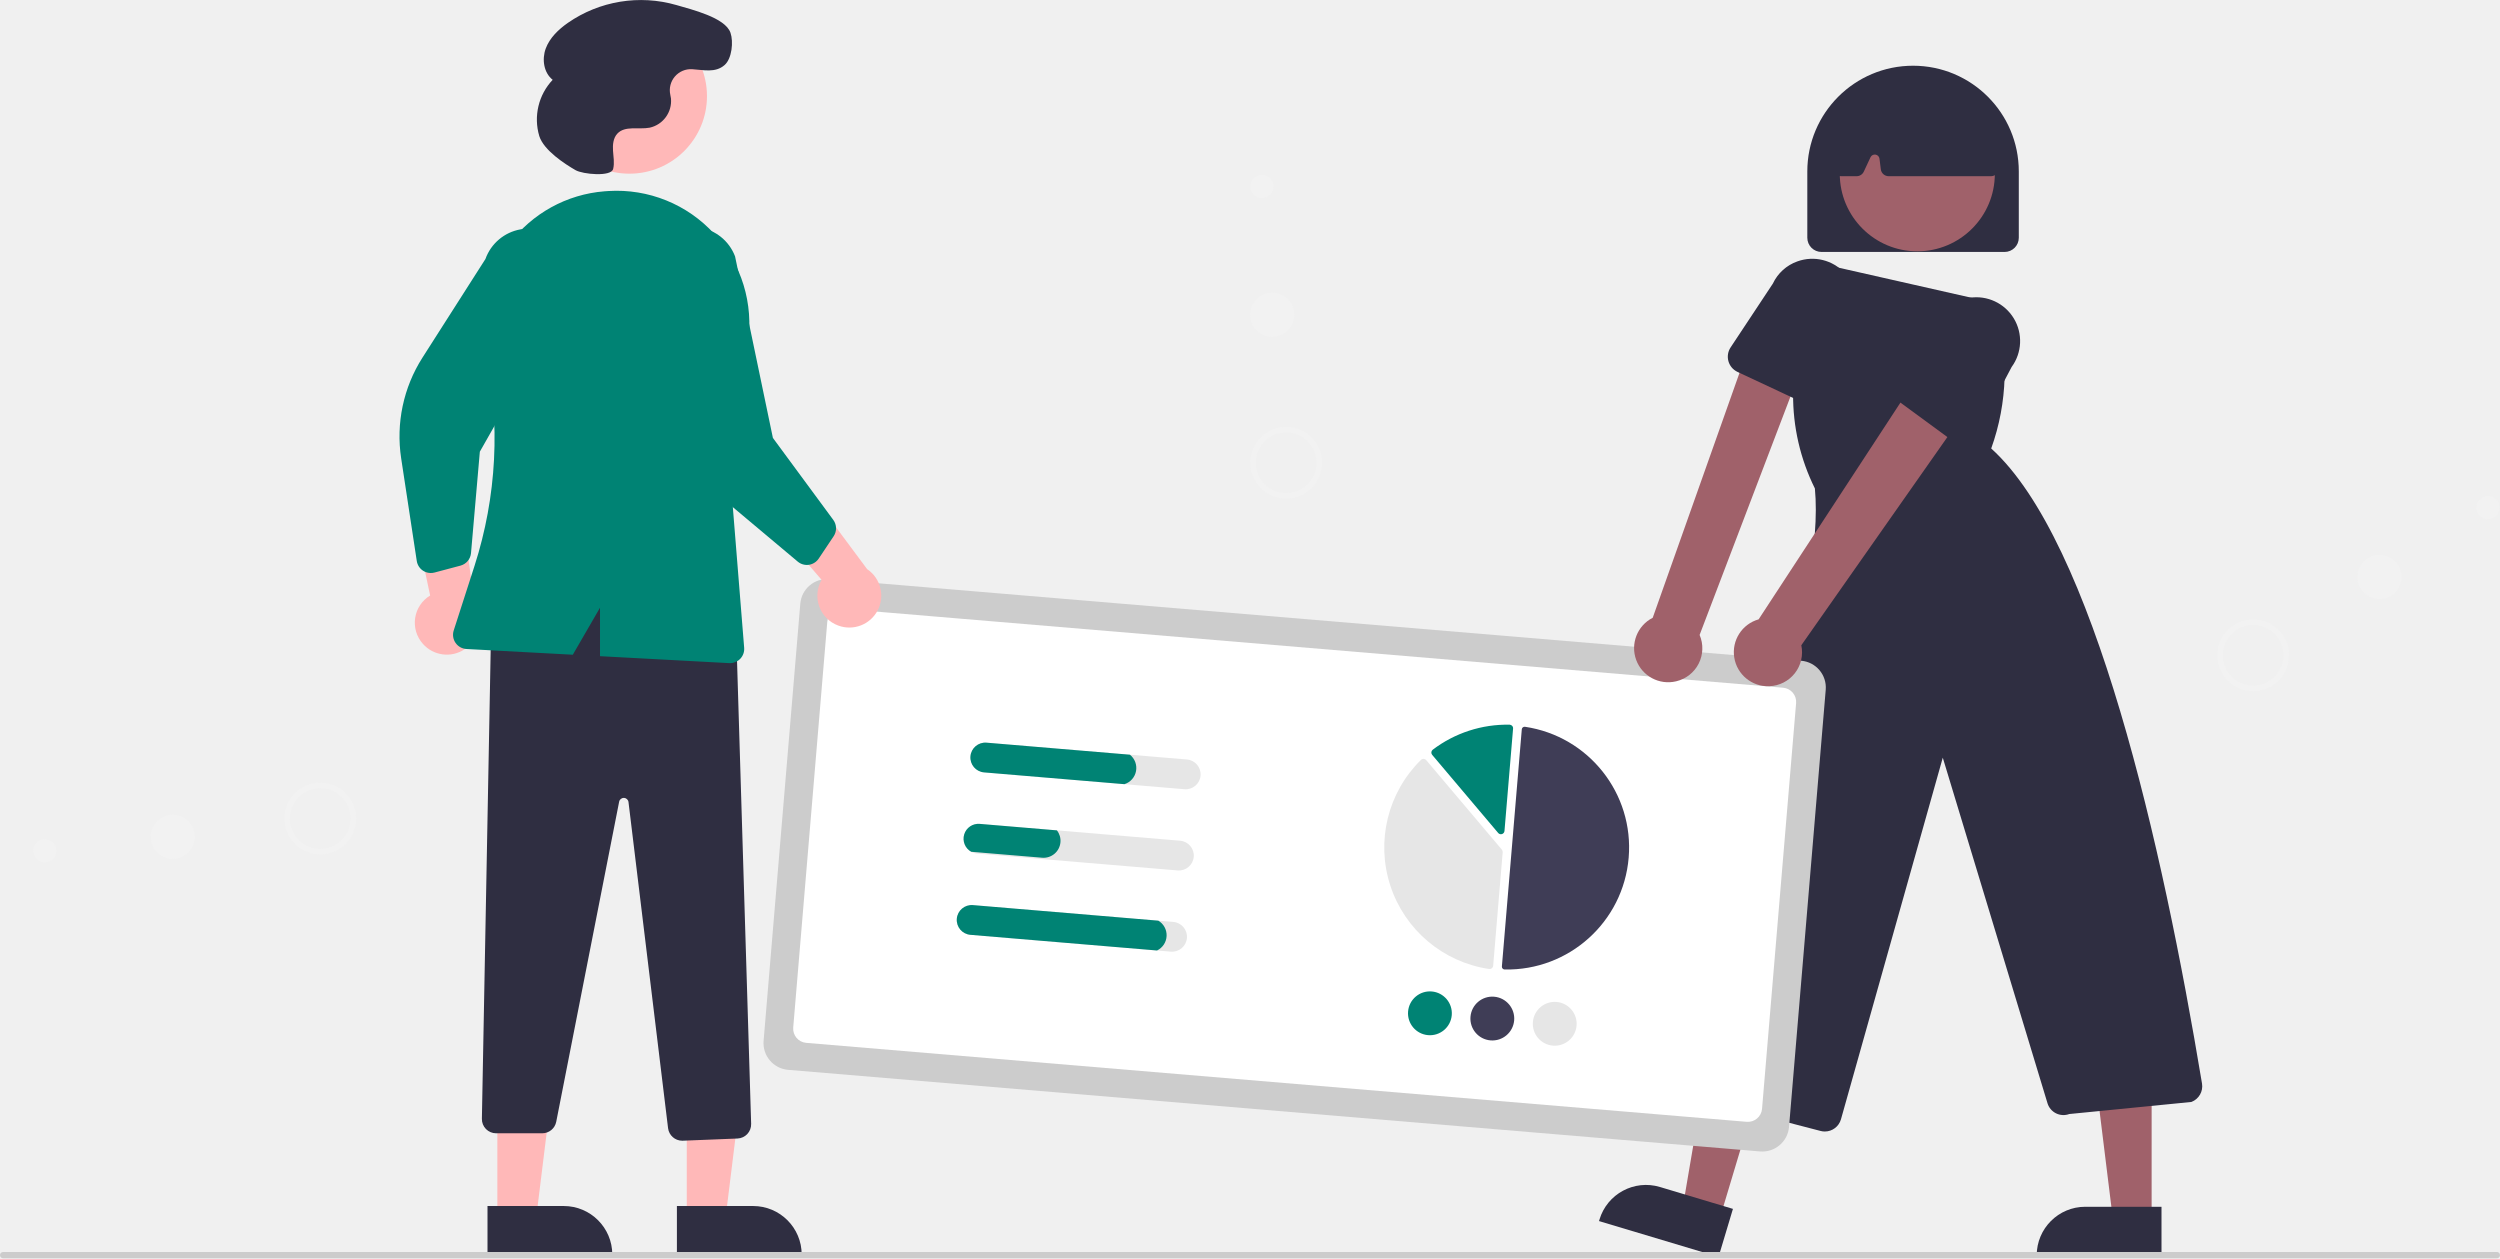
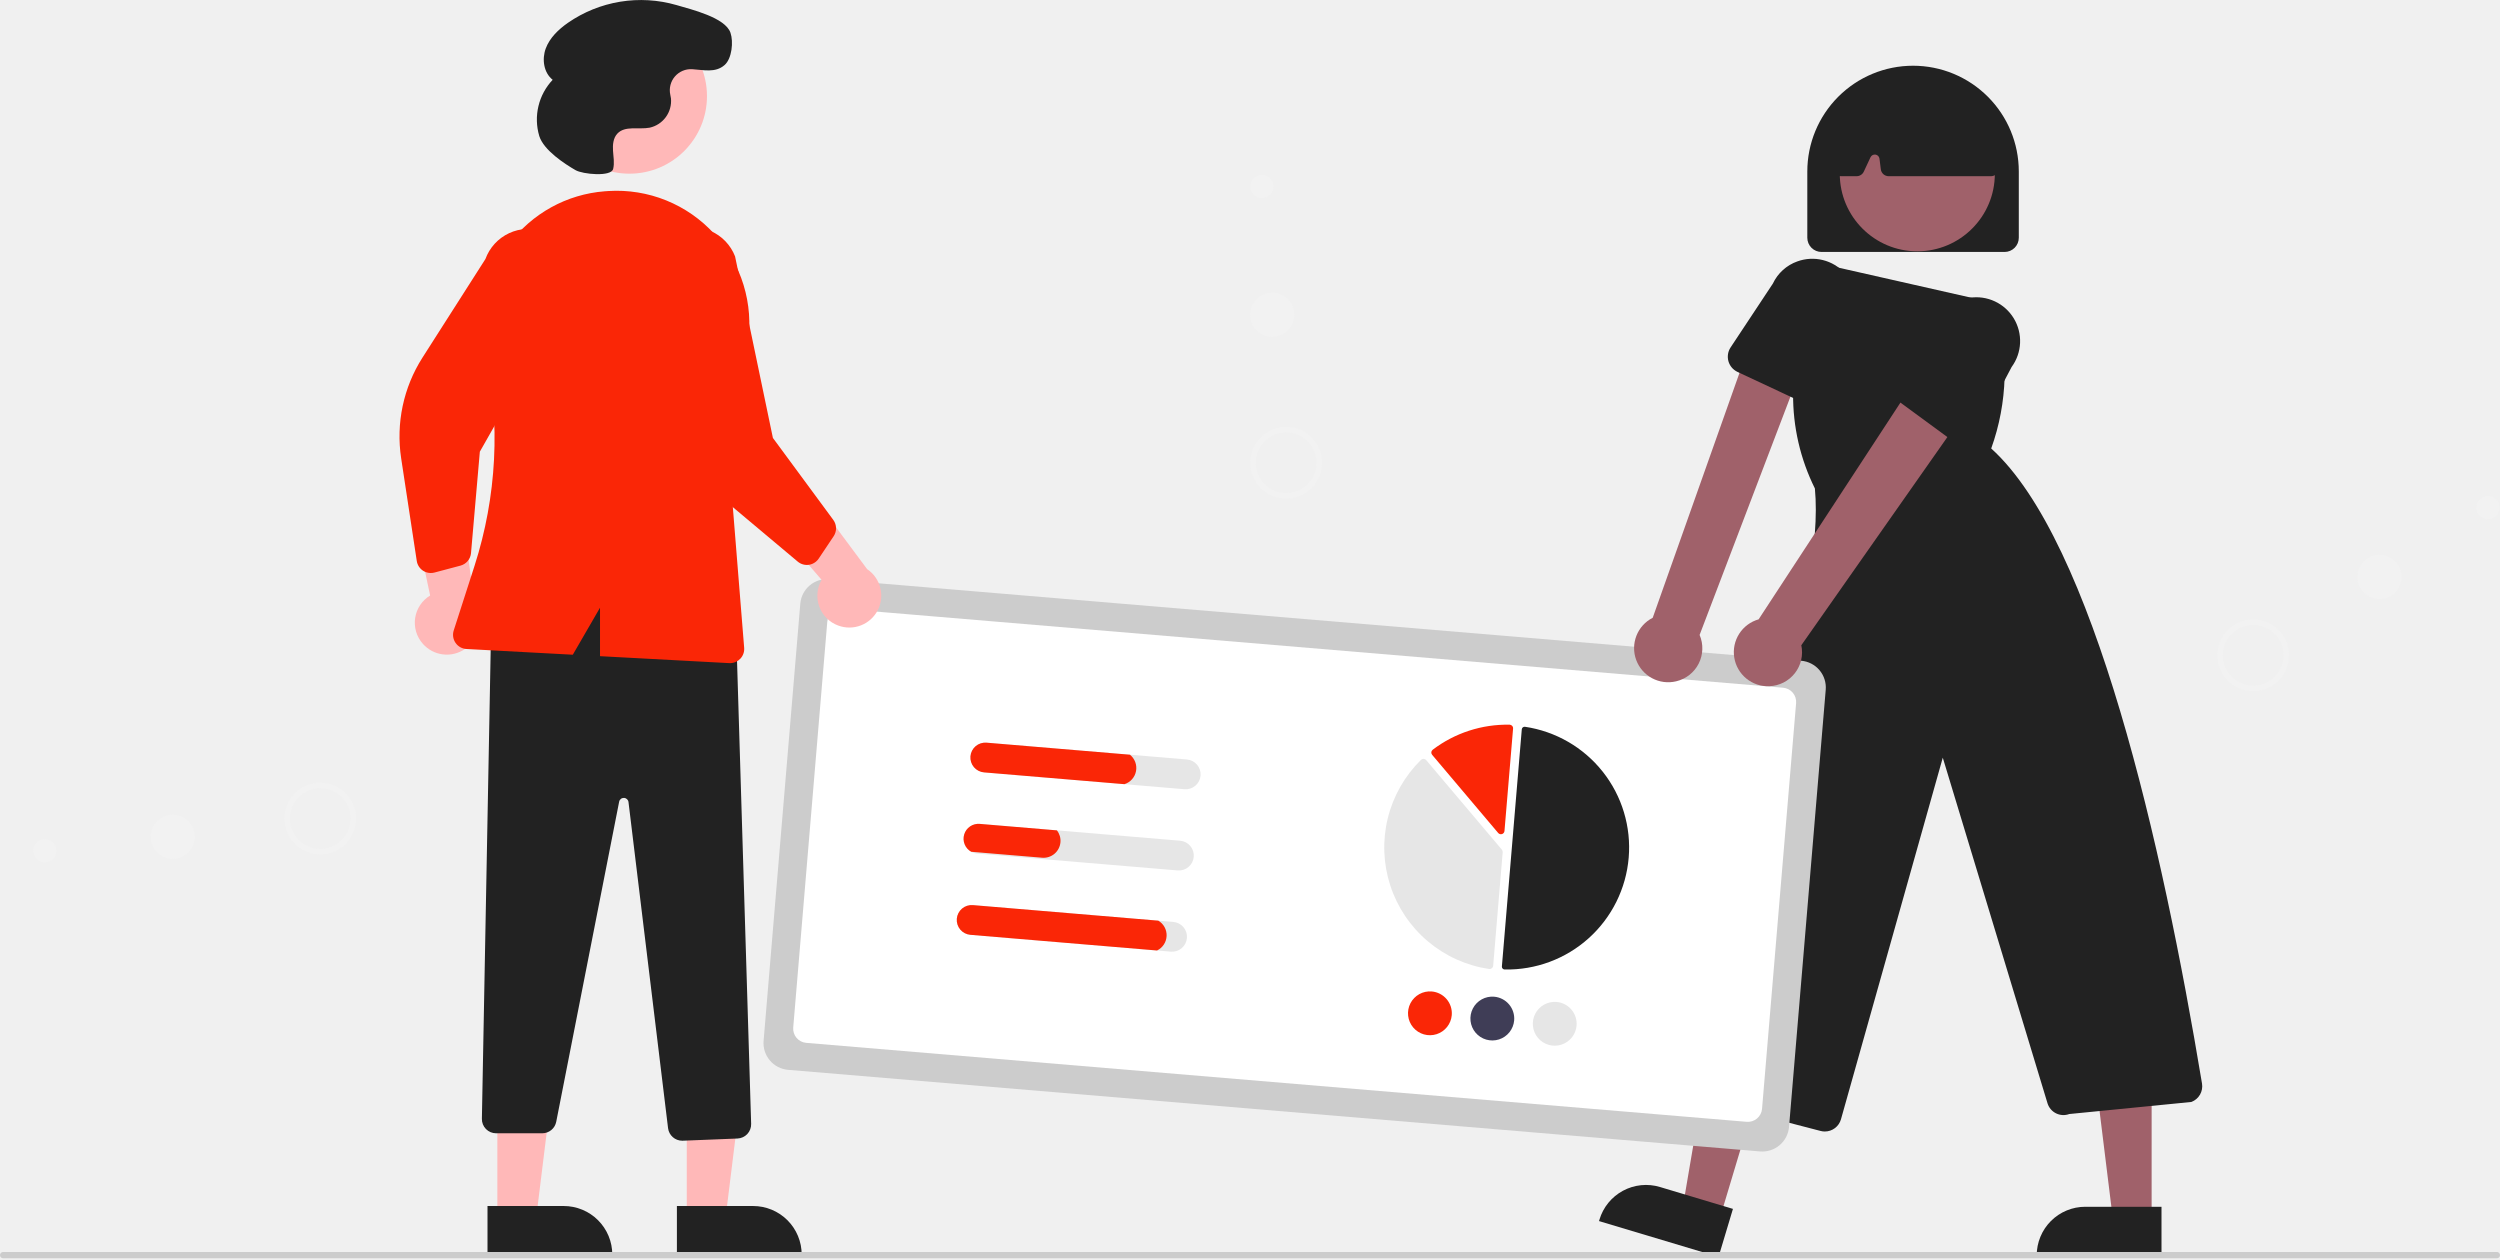
- <svg xmlns="http://www.w3.org/2000/svg" data-name="Layer 1" width="792" height="398.625" viewBox="0 0 792 398.625">
-   <path d="M839.056,330.509h-58a4.505,4.505,0,0,1-4.5-4.5v-21a33.5,33.5,0,1,1,67,0v21A4.505,4.505,0,0,1,839.056,330.509Z" transform="translate(-204 -250.6877)" fill="#2f2e41" />
-   <polygon points="544.851 385.91 533.108 382.388 541.102 335.418 558.434 340.615 544.851 385.91" fill="#a0616a" />
-   <path d="M748.432,648.879l-37.865-11.355.144-.479a15.386,15.386,0,0,1,19.157-10.319l.001 0,23.126,6.935Z" transform="translate(-204 -250.6877)" fill="#2f2e41" />
-   <polygon points="681.636 386.307 669.376 386.307 663.544 339.019 681.638 339.02 681.636 386.307" fill="#a0616a" />
-   <path d="M888.762,648.879l-39.531-.001v-.5a15.386,15.386,0,0,1,15.386-15.386h.001l24.144.001Z" transform="translate(-204 -250.6877)" fill="#2f2e41" />
-   <circle cx="607.403" cy="55.054" r="24.561" fill="#a0616a" />
-   <path d="M782.109,609.15a5.216,5.216,0,0,1-1.312-.167l-49.22-12.798a5.285,5.285,0,0,1-3.622-6.957c29.841-80.261,54.276-149.493,51-183.796a66.141,66.141,0,0,1-6.899-30.014l.35-34.68a6.792,6.792,0,0,1,8.294-6.557l55.066,12.468.312,1.039a72.25,72.25,0,0,1-1.262,45.078c32.462,29.307,54.229,125.521,66.784,201.199A5.312,5.312,0,0,1,898.301,599.76l-.155.038-38.608,3.816a5.284,5.284,0,0,1-6.894-3.423l-33.172-109.466-32.259,114.575A5.321,5.321,0,0,1,782.109,609.15Z" transform="translate(-204 -250.6877)" fill="#2f2e41" />
-   <path d="M834.749,306.509H802.322a2.504,2.504,0,0,1-2.481-2.19l-.42-3.358a1.5,1.5,0,0,0-2.848-.448l-2.126,4.555a2.51,2.51,0,0,1-2.265,1.442H787.257a2.5,2.5,0,0,1-2.489-2.738l1.942-20.286a2.519,2.519,0,0,1,1.429-2.036c14.85-6.933,29.91-6.924,44.76.026a2.504,2.504,0,0,1,1.415,1.919l2.909,20.26a2.499,2.499,0,0,1-2.475,2.855Z" transform="translate(-204 -250.6877)" fill="#2f2e41" />
-   <path d="M761.583,615.464,453.666,589.614a8.51,8.51,0,0,1-7.759-9.181L457.535,441.92a8.509,8.509,0,0,1,9.181-7.759L774.633,460.011a8.51,8.51,0,0,1,7.759,9.181L770.764,607.705A8.51,8.51,0,0,1,761.583,615.464Z" transform="translate(-204 -250.6877)" fill="#ccc" />
-   <path d="M757.353,606.077,459.401,581.064a4.505,4.505,0,0,1-4.108-4.861l10.792-128.548a4.505,4.505,0,0,1,4.861-4.108l297.952,25.013a4.505,4.505,0,0,1,4.108,4.861L762.214,601.969A4.505,4.505,0,0,1,757.353,606.077Z" transform="translate(-204 -250.6877)" fill="#fff" />
-   <path d="M680.605,557.821q.029.002.058.003a38.66,38.66,0,0,0,6.455-76.893.882.882,0,0,0-.682.182.873.873,0,0,0-.331.617l-6.308,75.137a.885.885,0,0,0,.808.954Z" transform="translate(-204 -250.6877)" fill="#3f3d56" />
-   <path d="M655.054,491.101a1.138,1.138,0,0,1,.772.398l23.964,28.356a1.126,1.126,0,0,1,.264.826l-3.018,35.953a1.122,1.122,0,0,1-.425.793,1.139,1.139,0,0,1-.876.235,38.913,38.913,0,0,1-21.571-66.24,1.14,1.14,0,0,1,.848-.324Z" transform="translate(-204 -250.6877)" fill="#e6e6e6" />
-   <path d="M682.304,480.272a1.143,1.143,0,0,1,.752.373,1.123,1.123,0,0,1,.287.853l-2.723,32.439a1.133,1.133,0,0,1-1.995.637l-20.911-24.744a1.136,1.136,0,0,1,.18-1.636,38.994,38.994,0,0,1,24.34-7.926C682.258,480.269,682.281,480.27,682.304,480.272Z" transform="translate(-204 -250.6877)" fill="#008374" />
-   <path d="M663.919,572.284a6.944,6.944,0,1,1-6.338-7.5A6.952,6.952,0,0,1,663.919,572.284Z" transform="translate(-204 -250.6877)" fill="#008374" />
-   <path d="M683.688,573.944a6.944,6.944,0,1,1-6.338-7.5A6.952,6.952,0,0,1,683.688,573.944Z" transform="translate(-204 -250.6877)" fill="#3f3d56" />
-   <path d="M703.458,575.604a6.944,6.944,0,1,1-6.338-7.5A6.952,6.952,0,0,1,703.458,575.604Z" transform="translate(-204 -250.6877)" fill="#e6e6e6" />
-   <path d="M580.026,491.295,516.539,485.965a4.725,4.725,0,1,0-.791,9.417L579.235,500.712a4.725,4.725,0,1,0,.791-9.417Z" transform="translate(-204 -250.6877)" fill="#e6e6e6" />
-   <path d="M577.866,517.025,514.379,511.695a4.722,4.722,0,0,0-2.689,8.836,4.662,4.662,0,0,0,1.898.581l63.487,5.33a4.725,4.725,0,1,0,.791-9.417Z" transform="translate(-204 -250.6877)" fill="#e6e6e6" />
-   <path d="M575.706,542.754,512.219,537.424a4.725,4.725,0,1,0-.791,9.417l63.487,5.33a4.725,4.725,0,1,0,.791-9.417Z" transform="translate(-204 -250.6877)" fill="#e6e6e6" />
-   <path d="M561.959,489.778l-45.42-3.813a4.725,4.725,0,1,0-.791,9.417l44.473,3.734a5.379,5.379,0,0,0,1.737-9.337Z" transform="translate(-204 -250.6877)" fill="#008374" />
-   <path d="M538.823,513.747,514.379,511.695a4.722,4.722,0,0,0-2.689,8.836l22.451,1.885a5.382,5.382,0,0,0,5.811-4.911A5.271,5.271,0,0,0,538.823,513.747Z" transform="translate(-204 -250.6877)" fill="#008374" />
-   <path d="M570.962,542.356,512.219,537.424a4.725,4.725,0,1,0-.791,9.417l59.122,4.963a5.368,5.368,0,0,0,.412-9.449Z" transform="translate(-204 -250.6877)" fill="#008374" />
-   <path d="M734.991,466.529a10.743,10.743,0,0,0,7.445-14.694l34.621-90.826-17.673-4.352L727.579,446.399a10.801,10.801,0,0,0,7.412,20.13Z" transform="translate(-204 -250.6877)" fill="#a0616a" />
-   <path d="M778.719,379.319a5.319,5.319,0,0,1-2.254-.501h-0l-22.033-10.313a5.318,5.318,0,0,1-2.179-7.752l13.39-20.223a13.584,13.584,0,0,1,7.776-7.035,13.88,13.88,0,0,1,17.291,18.938l-6.898,23.095a5.317,5.317,0,0,1-5.093,3.792Z" transform="translate(-204 -250.6877)" fill="#2f2e41" />
-   <path d="M764.503,468.079a10.743,10.743,0,0,0,10.152-12.972l56.196-80.097-16.794-9-52.922,80.884a10.801,10.801,0,0,0,3.369,21.185Z" transform="translate(-204 -250.6877)" fill="#a0616a" />
-   <path d="M825.338,391.101a5.313,5.313,0,0,1-3.144-1.03l-19.616-14.39a5.316,5.316,0,0,1-.635-8.025l17.057-17.243a13.584,13.584,0,0,1,8.993-5.396,13.88,13.88,0,0,1,13.292,21.931L830.04,388.266a5.32,5.32,0,0,1-4.702,2.835Z" transform="translate(-204 -250.6877)" fill="#2f2e41" />
-   <path d="M469.569,448.87a10.056,10.056,0,0,1-5.277-14.488l-23.359-27.043,18.414-2.397,19.359,26.048a10.11,10.11,0,0,1-9.137,17.88Z" transform="translate(-204 -250.6877)" fill="#ffb8b8" />
-   <path d="M337.905,454.584a10.056,10.056,0,0,1,2.363-15.237L332.842,404.392l17.288,6.779,4.401,32.155a10.11,10.11,0,0,1-16.626,11.259Z" transform="translate(-204 -250.6877)" fill="#ffb8b8" />
-   <polygon points="217.569 386.069 229.829 386.068 235.661 338.78 217.567 338.781 217.569 386.069" fill="#ffb8b8" />
-   <path d="M418.442,632.754l24.144-.001h.001a15.386,15.386,0,0,1,15.386,15.386v.5l-39.531.001Z" transform="translate(-204 -250.6877)" fill="#2f2e41" />
-   <polygon points="157.569 386.069 169.829 386.068 175.661 338.78 157.567 338.781 157.569 386.069" fill="#ffb8b8" />
-   <path d="M358.442,632.754l24.144-.001h.001a15.386,15.386,0,0,1,15.386,15.386v.5l-39.531.001Z" transform="translate(-204 -250.6877)" fill="#2f2e41" />
-   <path d="M420.114,612.067a4.526,4.526,0,0,1-4.469-3.957L403.106,504.78a1.5,1.5,0,0,0-2.961-.109L380.211,606.08a4.51,4.51,0,0,1-4.416,3.632h-14.634a4.5,4.5,0,0,1-4.499-4.585l2.929-156.202.239-.143c21.348-12.711,46.51-13.543,76.926-2.54l.319.115,4.889,160.379a4.514,4.514,0,0,1-4.318,4.634l-17.355.694C420.232,612.066,420.173,612.067,420.114,612.067Z" transform="translate(-204 -250.6877)" fill="#2f2e41" />
-   <circle cx="199.408" cy="30.461" r="24.561" fill="#ffb8b8" />
-   <path d="M460.253,429.617a4.505,4.505,0,0,1-3.528-1.008l-25.185-21.134A46.374,46.374,0,0,1,415.516,379.034l-5.665-36.602a14.497,14.497,0,1,1,27.017-10.52l11.986,57.511,19.132,25.968a4.515,4.515,0,0,1,.119,5.169L463.359,427.662a4.506,4.506,0,0,1-2.091,1.686A4.454,4.454,0,0,1,460.253,429.617Z" transform="translate(-204 -250.6877)" fill="#008374" />
-   <path d="M338.013,431.485a4.505,4.505,0,0,1-1.982-3.087L331.09,395.893a46.373,46.373,0,0,1,6.763-31.936l19.931-31.217a14.497,14.497,0,1,1,27.231,9.954l-29.002,51.089-2.796,32.133a4.515,4.515,0,0,1-3.326,3.959l-8.254,2.195a4.506,4.506,0,0,1-2.683-.116A4.455,4.455,0,0,1,338.013,431.485Z" transform="translate(-204 -250.6877)" fill="#008374" />
-   <path d="M430.273,324.766a41.823,41.823,0,0,0-33.537-13.56q-.616.038-1.227.086H395.508a41.734,41.734,0,0,0-30.16,16.646,42.362,42.362,0,0,0-7.525,34.145,132.361,132.361,0,0,1-3.497,67.876l-6.589,20.459a4.499,4.499,0,0,0,4.042,5.872l33.685,1.811,8.62-14.89V458.565l40.941,2.201c.082.005.163.007.243.007a4.5,4.5,0,0,0,4.484-4.861l-4.627-57.382,5.804-38.973A42.089,42.089,0,0,0,430.273,324.766Z" transform="translate(-204 -250.6877)" fill="#008374" />
-   <path d="M386.338,304.596c2.274,1.308,11.262,2.176,11.903-.368l.014-.056c.446-1.864.076-3.811-.052-5.723s.059-4.013,1.362-5.419c2.428-2.621,6.748-1.232,10.258-1.894a8.664,8.664,0,0,0,6.74-9.253c-.05-.398-.128-.795-.216-1.193a6.673,6.673,0,0,1,6.927-8.081c3.548.203,7.378,1.278,10.314-1.35,2.27-2.032,2.824-7.322,1.827-10.201-1.676-4.838-12.414-7.371-17.102-8.764a40.62,40.62,0,0,0-34.43,5.65c-2.961,2.087-5.727,4.71-6.989,8.106s-.653,7.68,2.193,9.922a18.332,18.332,0,0,0-4.246,17.806C376.244,298.306,382.953,302.648,386.338,304.596Z" transform="translate(-204 -250.6877)" fill="#2f2e41" />
-   <path d="M995,649.312H205a1,1,0,0,1,0-2H995a1,1,0,0,1,0,2Z" transform="translate(-204 -250.6877)" fill="#ccc" />
-   <path d="M918.713,469.608h0a11.358,11.358,0,1,1,10.409-12.233A11.358,11.358,0,0,1,918.713,469.608Zm-.14-1.742h0a9.61,9.61,0,1,0-10.351-8.808A9.61,9.61,0,0,0,918.573,467.866Z" transform="translate(-204 -250.6877)" fill="#f2f2f2" />
-   <circle cx="753.822" cy="182.788" r="6.989" fill="#f2f2f2" />
-   <circle cx="788.177" cy="160.829" r="3.671" fill="#f2f2f2" />
-   <path d="M605.341,387.715a11.358,11.358,0,1,1-3.454,15.686h0A11.37,11.37,0,0,1,605.341,387.715Zm11.291,17.668a9.61,9.61,0,1,0-13.273-2.923h0A9.621,9.621,0,0,0,616.632,405.383Z" transform="translate(-204 -250.6877)" fill="#f2f2f2" />
-   <circle cx="403.035" cy="99.718" r="6.989" fill="#f2f2f2" />
-   <circle cx="399.764" cy="59.076" r="3.671" fill="#f2f2f2" />
-   <path d="M296.07,516.394A11.358,11.358,0,1,1,311.85,519.394h0A11.37,11.37,0,0,1,296.07,516.394Zm17.335-11.797a9.61,9.61,0,1,0-2.538,13.352h0A9.621,9.621,0,0,0,313.405,504.597Z" transform="translate(-204 -250.6877)" fill="#f2f2f2" />
-   <circle cx="54.728" cy="265.092" r="6.989" fill="#f2f2f2" />
-   <circle cx="14.197" cy="269.537" r="3.671" fill="#f2f2f2" />
+ <svg xmlns="http://www.w3.org/2000/svg" width="792" height="399" viewBox="0 0 792 399" fill="none">
+   <g clip-path="url(#clip0_1_45)">
+     <path d="M635.056 79.822H577.056C575.863 79.82 574.719 79.346 573.876 78.502C573.032 77.659 572.558 76.515 572.556 75.322V54.322C572.556 45.437 576.086 36.916 582.368 30.634C588.651 24.351 597.172 20.822 606.056 20.822C614.941 20.822 623.462 24.351 629.744 30.634C636.027 36.916 639.556 45.437 639.556 54.322V75.322C639.555 76.515 639.08 77.659 638.237 78.502C637.393 79.346 636.249 79.82 635.056 79.822Z" fill="#222222" />
+     <path d="M544.851 385.91L533.108 382.388L541.102 335.418L558.434 340.615L544.851 385.91Z" fill="#A0616A" />
+     <path d="M544.432 398.191L506.568 386.837L506.711 386.358C507.291 384.422 508.247 382.62 509.524 381.054C510.801 379.488 512.374 378.189 514.153 377.231C515.932 376.272 517.882 375.674 519.892 375.469C521.902 375.265 523.933 375.458 525.868 376.039L548.996 382.974L544.432 398.191Z" fill="#222222" />
+     <path d="M681.636 386.307H669.376L663.544 339.019L681.638 339.02L681.636 386.307Z" fill="#A0616A" />
+     <path d="M684.762 398.191L645.232 398.19V397.69C645.232 395.669 645.63 393.668 646.403 391.802C647.176 389.935 648.309 388.239 649.738 386.81C651.167 385.381 652.863 384.248 654.73 383.475C656.597 382.702 658.598 382.304 660.618 382.304L684.763 382.305L684.762 398.191Z" fill="#222222" />
+     <path d="M607.403 79.615C620.968 79.615 631.964 68.618 631.964 55.054C631.964 41.489 620.968 30.493 607.403 30.493C593.838 30.493 582.842 41.489 582.842 55.054C582.842 68.618 593.838 79.615 607.403 79.615Z" fill="#A0616A" />
+     <path d="M578.109 358.462C577.666 358.462 577.226 358.406 576.797 358.295L527.577 345.497C526.862 345.311 526.194 344.977 525.615 344.516C525.037 344.055 524.562 343.479 524.221 342.823C523.88 342.167 523.68 341.448 523.634 340.71C523.588 339.972 523.698 339.233 523.955 338.54C553.796 258.279 578.231 189.047 574.955 154.744C570.326 145.422 567.962 135.138 568.056 124.73L568.407 90.05C568.417 89.036 568.654 88.037 569.1 87.127C569.546 86.217 570.191 85.418 570.986 84.789C571.782 84.16 572.708 83.718 573.696 83.494C574.685 83.269 575.712 83.269 576.7 83.493L631.766 95.961L632.078 97C636.478 111.776 636.035 127.572 630.816 142.078C663.278 171.385 685.045 267.599 697.6 343.277C697.794 344.475 697.573 345.702 696.973 346.757C696.373 347.811 695.43 348.628 694.301 349.072L694.146 349.11L655.538 352.926C654.862 353.177 654.142 353.287 653.422 353.249C652.702 353.21 651.997 353.025 651.351 352.705C650.705 352.384 650.132 351.935 649.666 351.384C649.201 350.834 648.853 350.194 648.644 349.503L615.472 240.037L583.213 354.613C582.894 355.721 582.224 356.695 581.303 357.389C580.383 358.084 579.262 358.46 578.109 358.462Z" fill="#222222" />
+     <path d="M630.748 55.822H598.322C597.713 55.821 597.125 55.598 596.668 55.195C596.212 54.791 595.918 54.236 595.841 53.631L595.421 50.273C595.381 49.95 595.237 49.649 595.01 49.415C594.784 49.181 594.488 49.028 594.166 48.977C593.845 48.926 593.516 48.982 593.228 49.135C592.941 49.287 592.711 49.53 592.574 49.825L590.448 54.379C590.246 54.809 589.926 55.174 589.524 55.429C589.123 55.684 588.658 55.82 588.183 55.822H583.257C582.909 55.822 582.564 55.749 582.245 55.608C581.927 55.467 581.641 55.261 581.407 55.003C581.172 54.745 580.994 54.441 580.885 54.111C580.775 53.78 580.735 53.43 580.768 53.083L582.71 32.797C582.752 32.363 582.905 31.947 583.156 31.59C583.406 31.234 583.745 30.948 584.139 30.761C598.989 23.828 614.049 23.837 628.899 30.787C629.276 30.965 629.602 31.233 629.849 31.568C630.096 31.903 630.256 32.294 630.314 32.706L633.223 52.966C633.274 53.321 633.248 53.682 633.147 54.026C633.046 54.37 632.873 54.688 632.638 54.959C632.403 55.23 632.113 55.447 631.787 55.596C631.461 55.745 631.107 55.822 630.748 55.822Z" fill="#222222" />
+     <path d="M557.583 364.776L249.666 338.926C247.421 338.735 245.343 337.661 243.888 335.94C242.433 334.219 241.721 331.991 241.907 329.745L253.535 191.232C253.726 188.987 254.8 186.909 256.521 185.454C258.243 184 260.47 183.287 262.716 183.473L570.633 209.323C572.879 209.514 574.957 210.588 576.411 212.309C577.866 214.03 578.578 216.258 578.392 218.504L566.764 357.017C566.573 359.262 565.499 361.34 563.778 362.795C562.057 364.25 559.829 364.962 557.583 364.776Z" fill="#CCCCCC" />
+     <path d="M553.353 355.389L255.401 330.376C254.213 330.275 253.113 329.706 252.342 328.795C251.572 327.884 251.195 326.704 251.294 325.515L262.085 196.968C262.186 195.779 262.755 194.679 263.666 193.909C264.577 193.139 265.757 192.761 266.946 192.86L564.898 217.873C566.087 217.974 567.187 218.543 567.957 219.454C568.727 220.365 569.104 221.545 569.006 222.734L558.214 351.282C558.113 352.47 557.544 353.57 556.633 354.34C555.722 355.111 554.542 355.488 553.353 355.389Z" fill="white" />
+     <path d="M476.605 307.133C476.624 307.135 476.643 307.136 476.662 307.136C486.489 307.336 496.023 303.785 503.325 297.205C510.626 290.626 515.148 281.513 515.971 271.719C516.793 261.924 513.854 252.185 507.751 244.48C501.648 236.776 492.84 231.685 483.118 230.243C482.997 230.225 482.875 230.231 482.757 230.263C482.64 230.294 482.53 230.35 482.435 230.425C482.34 230.5 482.262 230.593 482.205 230.699C482.148 230.805 482.114 230.922 482.104 231.042L475.797 306.179C475.777 306.413 475.852 306.645 476.003 306.823C476.155 307.002 476.371 307.114 476.605 307.133Z" fill="#222222" />
+     <path d="M451.054 240.413C451.354 240.439 451.632 240.582 451.826 240.812L475.79 269.168C475.887 269.281 475.96 269.412 476.005 269.554C476.05 269.696 476.067 269.846 476.054 269.994L473.036 305.947C473.023 306.102 472.979 306.252 472.906 306.388C472.833 306.525 472.732 306.645 472.611 306.74C472.488 306.837 472.348 306.908 472.197 306.948C472.046 306.989 471.889 306.998 471.735 306.975C464.576 305.913 457.855 302.876 452.328 298.205C446.8 293.534 442.685 287.414 440.444 280.532C438.203 273.651 437.925 266.281 439.642 259.251C441.36 252.22 445.003 245.808 450.164 240.735C450.276 240.625 450.408 240.54 450.554 240.484C450.7 240.429 450.856 240.403 451.012 240.41L451.054 240.413Z" fill="#E6E6E6" />
+     <path d="M478.304 229.584C478.593 229.609 478.862 229.742 479.056 229.957C479.16 230.072 479.24 230.207 479.289 230.354C479.339 230.501 479.357 230.656 479.343 230.811L476.62 263.25C476.601 263.473 476.517 263.686 476.377 263.861C476.237 264.037 476.049 264.167 475.835 264.235C475.622 264.303 475.393 264.306 475.178 264.244C474.962 264.182 474.77 264.058 474.625 263.887L453.714 239.143C453.615 239.025 453.54 238.888 453.495 238.741C453.45 238.594 453.436 238.439 453.453 238.286C453.47 238.133 453.517 237.985 453.593 237.851C453.669 237.717 453.771 237.6 453.894 237.506C460.884 232.201 469.46 229.408 478.234 229.581C478.258 229.581 478.281 229.582 478.304 229.584Z" fill="#FA2606" />
+     <path d="M459.919 321.597C459.804 322.965 459.286 324.269 458.43 325.343C457.574 326.417 456.419 327.213 455.111 327.631C453.802 328.048 452.4 328.068 451.08 327.689C449.76 327.309 448.582 326.547 447.696 325.498C446.81 324.449 446.254 323.161 446.1 321.796C445.945 320.431 446.199 319.052 446.829 317.831C447.459 316.611 448.437 315.605 449.638 314.94C450.84 314.275 452.212 313.982 453.58 314.096C455.415 314.252 457.112 315.13 458.3 316.536C459.489 317.942 460.071 319.762 459.919 321.597Z" fill="#FA2606" />
+     <path d="M479.688 323.256C479.573 324.625 479.055 325.928 478.199 327.003C477.343 328.077 476.188 328.873 474.88 329.29C473.572 329.708 472.169 329.728 470.849 329.348C469.529 328.969 468.352 328.206 467.465 327.157C466.579 326.108 466.023 324.82 465.869 323.456C465.715 322.091 465.969 320.711 466.599 319.491C467.228 318.27 468.206 317.264 469.408 316.599C470.609 315.935 471.981 315.641 473.35 315.756C475.184 315.912 476.882 316.79 478.07 318.196C479.258 319.602 479.84 321.422 479.688 323.256Z" fill="#3F3D56" />
+     <path d="M499.458 324.916C499.343 326.284 498.825 327.588 497.969 328.662C497.113 329.736 495.958 330.532 494.65 330.95C493.341 331.367 491.939 331.388 490.619 331.008C489.299 330.628 488.121 329.866 487.235 328.817C486.348 327.768 485.793 326.48 485.639 325.115C485.484 323.751 485.738 322.371 486.368 321.15C486.998 319.93 487.975 318.924 489.177 318.259C490.379 317.594 491.751 317.301 493.119 317.416C494.954 317.572 496.651 318.449 497.839 319.855C499.028 321.261 499.61 323.081 499.458 324.916Z" fill="#E6E6E6" />
+     <path d="M376.026 240.607L312.539 235.278C311.921 235.226 311.298 235.296 310.707 235.485C310.116 235.673 309.568 235.977 309.094 236.377C308.62 236.778 308.23 237.268 307.945 237.819C307.66 238.37 307.487 238.973 307.435 239.591C307.383 240.209 307.454 240.832 307.642 241.423C307.831 242.014 308.134 242.562 308.535 243.036C308.935 243.51 309.425 243.9 309.977 244.185C310.528 244.469 311.13 244.643 311.748 244.695L375.235 250.024C376.484 250.129 377.723 249.734 378.68 248.925C379.637 248.116 380.234 246.96 380.339 245.711C380.444 244.462 380.048 243.223 379.239 242.266C378.43 241.309 377.274 240.712 376.026 240.607Z" fill="#E6E6E6" />
+     <path d="M373.866 266.337L310.379 261.007C309.302 260.915 308.225 261.195 307.329 261.801C306.434 262.407 305.773 263.302 305.458 264.337C305.143 265.371 305.193 266.483 305.599 267.485C306.006 268.487 306.744 269.32 307.69 269.843C308.274 270.171 308.921 270.369 309.588 270.424L373.075 275.754C373.693 275.806 374.316 275.735 374.907 275.547C375.498 275.358 376.046 275.055 376.52 274.654C376.994 274.254 377.385 273.764 377.669 273.212C377.954 272.661 378.127 272.059 378.179 271.441C378.231 270.822 378.16 270.2 377.972 269.609C377.783 269.018 377.48 268.469 377.079 267.995C376.679 267.522 376.189 267.131 375.637 266.847C375.086 266.562 374.484 266.389 373.866 266.337Z" fill="#E6E6E6" />
+     <path d="M371.706 292.066L308.219 286.737C307.601 286.685 306.978 286.755 306.387 286.944C305.796 287.133 305.248 287.436 304.774 287.836C304.3 288.237 303.91 288.727 303.625 289.278C303.34 289.83 303.167 290.432 303.115 291.05C303.063 291.668 303.134 292.291 303.322 292.882C303.511 293.473 303.814 294.021 304.215 294.495C304.615 294.969 305.105 295.359 305.657 295.644C306.208 295.928 306.81 296.102 307.428 296.154L370.915 301.483C371.533 301.535 372.156 301.465 372.747 301.276C373.338 301.088 373.886 300.784 374.36 300.384C374.834 299.983 375.225 299.493 375.509 298.942C375.794 298.39 375.967 297.788 376.019 297.17C376.071 296.552 376 295.929 375.812 295.338C375.623 294.747 375.32 294.199 374.919 293.725C374.519 293.251 374.029 292.861 373.477 292.576C372.926 292.292 372.324 292.118 371.706 292.066Z" fill="#E6E6E6" />
+     <path d="M357.959 239.091L312.539 235.278C311.921 235.226 311.298 235.296 310.707 235.485C310.116 235.673 309.568 235.977 309.094 236.377C308.62 236.778 308.23 237.268 307.945 237.819C307.66 238.37 307.487 238.973 307.435 239.591C307.383 240.209 307.454 240.832 307.642 241.423C307.831 242.014 308.134 242.562 308.535 243.036C308.935 243.51 309.425 243.9 309.977 244.185C310.528 244.469 311.13 244.643 311.748 244.695L356.222 248.428C357.153 248.135 357.986 247.594 358.633 246.864C359.28 246.133 359.716 245.24 359.895 244.281C360.073 243.322 359.987 242.332 359.646 241.418C359.305 240.503 358.722 239.699 357.959 239.091Z" fill="#FA2606" />
+     <path d="M334.823 263.059L310.379 261.007C309.302 260.915 308.225 261.195 307.329 261.801C306.434 262.407 305.773 263.302 305.458 264.337C305.143 265.371 305.193 266.483 305.599 267.485C306.006 268.487 306.744 269.32 307.69 269.843L330.141 271.728C331.563 271.847 332.974 271.396 334.063 270.475C335.153 269.554 335.833 268.239 335.952 266.817C336.073 265.466 335.669 264.12 334.823 263.059Z" fill="#FA2606" />
+     <path d="M366.962 291.668L308.219 286.737C307.601 286.685 306.978 286.755 306.387 286.944C305.796 287.133 305.248 287.436 304.774 287.836C304.3 288.237 303.91 288.727 303.625 289.278C303.34 289.83 303.167 290.432 303.115 291.05C303.063 291.668 303.134 292.291 303.322 292.882C303.511 293.473 303.814 294.021 304.215 294.495C304.615 294.969 305.105 295.359 305.657 295.644C306.208 295.928 306.81 296.102 307.428 296.154L366.55 301.117C367.424 300.696 368.167 300.045 368.701 299.235C369.235 298.425 369.539 297.485 369.581 296.516C369.624 295.546 369.402 294.584 368.941 293.73C368.48 292.877 367.796 292.164 366.962 291.668Z" fill="#FA2606" />
+     <path d="M530.991 215.842C532.521 215.486 533.954 214.8 535.19 213.831C536.426 212.862 537.434 211.633 538.144 210.232C538.854 208.832 539.247 207.292 539.298 205.722C539.348 204.153 539.054 202.591 538.435 201.147L573.056 110.322L555.383 105.969L523.579 195.712C521.223 196.911 519.388 198.934 518.423 201.395C517.459 203.857 517.43 206.587 518.344 209.069C519.257 211.55 521.049 213.61 523.38 214.858C525.711 216.107 528.419 216.456 530.991 215.842Z" fill="#A0616A" />
+     <path d="M574.719 128.631C573.94 128.631 573.171 128.46 572.465 128.13L550.431 117.817C549.739 117.493 549.125 117.023 548.631 116.44C548.137 115.858 547.774 115.175 547.567 114.44C547.36 113.704 547.314 112.932 547.433 112.177C547.551 111.422 547.83 110.702 548.252 110.065L561.643 89.842C562.408 88.213 563.49 86.752 564.825 85.544C566.16 84.336 567.721 83.406 569.419 82.807C572 81.873 574.8 81.726 577.464 82.383C580.129 83.041 582.539 84.474 584.39 86.5C586.24 88.527 587.449 91.057 587.862 93.77C588.275 96.484 587.874 99.259 586.71 101.744L579.812 124.839C579.484 125.935 578.811 126.896 577.894 127.579C576.976 128.262 575.863 128.631 574.719 128.631Z" fill="#222222" />
+     <path d="M560.503 217.391C562.072 217.339 563.611 216.943 565.012 216.232C566.412 215.521 567.639 214.512 568.607 213.275C569.575 212.038 570.26 210.604 570.614 209.074C570.968 207.544 570.982 205.955 570.655 204.418L626.851 124.321L610.056 115.322L557.134 196.206C554.59 196.926 552.398 198.554 550.974 200.782C549.55 203.01 548.993 205.683 549.409 208.295C549.824 210.906 551.182 213.274 553.227 214.951C555.272 216.627 557.861 217.496 560.503 217.391Z" fill="#A0616A" />
+     <path d="M621.338 140.413C620.207 140.413 619.105 140.052 618.194 139.383L598.578 124.993C597.962 124.542 597.45 123.962 597.078 123.295C596.706 122.628 596.482 121.888 596.422 121.126C596.362 120.365 596.466 119.599 596.729 118.881C596.991 118.164 597.405 117.511 597.942 116.968L614.999 99.725C616.066 98.275 617.41 97.051 618.954 96.124C620.498 95.198 622.21 94.588 623.992 94.329C626.705 93.914 629.48 94.312 631.967 95.474C634.453 96.635 636.54 98.508 637.962 100.855C639.385 103.202 640.08 105.919 639.959 108.661C639.838 111.402 638.908 114.047 637.284 116.26L626.04 137.578C625.588 138.434 624.911 139.15 624.083 139.649C623.254 140.149 622.305 140.413 621.338 140.413Z" fill="#222222" />
+     <path d="M265.569 198.182C264.187 197.681 262.931 196.883 261.891 195.844C260.851 194.805 260.051 193.551 259.548 192.17C259.045 190.789 258.851 189.314 258.979 187.849C259.108 186.385 259.556 184.966 260.292 183.694L236.933 156.65L255.347 154.254L274.706 180.302C276.762 181.68 278.241 183.764 278.863 186.16C279.484 188.556 279.206 191.097 278.079 193.3C276.953 195.504 275.057 197.219 272.752 198.118C270.446 199.018 267.89 199.041 265.569 198.182Z" fill="#FFB8B8" />
+     <path d="M133.905 203.897C132.935 202.791 132.22 201.487 131.81 200.075C131.399 198.664 131.303 197.179 131.529 195.726C131.754 194.274 132.295 192.888 133.114 191.667C133.932 190.446 135.009 189.419 136.267 188.659L128.842 153.704L146.13 160.483L150.531 192.638C151.667 194.836 151.958 197.376 151.348 199.774C150.737 202.173 149.268 204.264 147.219 205.652C145.169 207.04 142.682 207.628 140.228 207.304C137.774 206.981 135.524 205.768 133.905 203.897Z" fill="#FFB8B8" />
+     <path d="M217.569 386.069L229.829 386.068L235.661 338.78L217.567 338.781L217.569 386.069Z" fill="#FFB8B8" />
+     <path d="M214.442 382.066L238.585 382.065H238.586C240.607 382.065 242.608 382.463 244.475 383.236C246.341 384.01 248.038 385.143 249.466 386.572C250.895 388 252.028 389.697 252.802 391.563C253.575 393.43 253.973 395.431 253.973 397.451V397.951L214.442 397.953L214.442 382.066Z" fill="#222222" />
+     <path d="M157.569 386.069L169.829 386.068L175.661 338.78L157.567 338.781L157.569 386.069Z" fill="#FFB8B8" />
+     <path d="M154.442 382.066L178.585 382.065H178.586C180.607 382.065 182.608 382.463 184.475 383.236C186.341 384.01 188.038 385.143 189.466 386.572C190.895 388 192.028 389.697 192.802 391.563C193.575 393.43 193.973 395.431 193.973 397.451V397.951L154.442 397.953L154.442 382.066Z" fill="#222222" />
+     <path d="M216.114 361.38C215.015 361.375 213.956 360.97 213.134 360.242C212.312 359.514 211.782 358.512 211.644 357.423L199.106 254.092C199.064 253.738 198.896 253.41 198.633 253.168C198.37 252.926 198.03 252.786 197.673 252.773C197.316 252.76 196.966 252.875 196.686 253.096C196.406 253.318 196.214 253.633 196.146 253.983L176.211 355.392C176.008 356.415 175.457 357.335 174.652 357.997C173.847 358.659 172.837 359.022 171.795 359.024H157.161C156.563 359.024 155.971 358.905 155.419 358.674C154.868 358.442 154.368 358.103 153.949 357.676C153.53 357.249 153.2 356.743 152.979 356.187C152.758 355.631 152.65 355.037 152.662 354.439L155.591 198.237L155.829 198.094C177.177 185.383 202.339 184.551 232.755 195.554L233.075 195.67L237.964 356.049C237.997 357.233 237.562 358.383 236.754 359.25C235.946 360.117 234.83 360.631 233.646 360.682L216.291 361.377C216.232 361.379 216.173 361.38 216.114 361.38Z" fill="#222222" />
+     <path d="M199.408 55.022C212.973 55.022 223.969 44.026 223.969 30.461C223.969 16.896 212.973 5.9 199.408 5.9C185.843 5.9 174.847 16.896 174.847 30.461C174.847 44.026 185.843 55.022 199.408 55.022Z" fill="#FFB8B8" />
+     <path d="M256.253 178.929C255.627 179.018 254.989 178.974 254.381 178.801C253.774 178.627 253.209 178.328 252.725 177.921L227.54 156.787C218.928 149.562 213.233 139.455 211.516 128.346L205.851 91.745C205.157 89.97 204.821 88.076 204.86 86.172C204.899 84.267 205.313 82.389 206.078 80.644C206.844 78.899 207.946 77.323 209.321 76.004C210.696 74.686 212.318 73.651 214.093 72.96C215.868 72.269 217.763 71.934 219.667 71.975C221.572 72.017 223.45 72.433 225.194 73.201C226.937 73.968 228.513 75.072 229.829 76.449C231.146 77.826 232.179 79.449 232.868 81.225L244.854 138.736L263.986 164.703C264.533 165.449 264.837 166.345 264.859 167.269C264.88 168.194 264.617 169.103 264.105 169.873L259.359 176.974C258.85 177.736 258.12 178.324 257.268 178.66C256.942 178.79 256.601 178.88 256.253 178.929Z" fill="#FA2606" />
+     <path d="M134.013 180.797C133.485 180.45 133.035 179.996 132.693 179.464C132.352 178.932 132.126 178.334 132.031 177.709L127.09 145.205C125.399 134.092 127.803 122.743 133.853 113.269L153.785 82.052C154.437 80.262 155.435 78.618 156.723 77.213C158.011 75.809 159.563 74.673 161.29 73.869C163.017 73.065 164.886 72.61 166.79 72.529C168.693 72.448 170.594 72.743 172.383 73.397C174.173 74.051 175.816 75.051 177.218 76.341C178.621 77.63 179.755 79.184 180.557 80.912C181.358 82.641 181.812 84.51 181.89 86.413C181.969 88.317 181.672 90.218 181.015 92.006L152.014 143.095L149.217 175.228C149.135 176.149 148.772 177.023 148.177 177.731C147.582 178.439 146.784 178.947 145.891 179.187L137.636 181.382C136.751 181.617 135.815 181.577 134.953 181.266C134.623 181.147 134.307 180.99 134.013 180.797Z" fill="#FA2606" />
+     <path d="M226.273 74.078C222.054 69.452 216.851 65.832 211.046 63.485C205.241 61.138 198.984 60.124 192.736 60.519C192.325 60.544 191.916 60.573 191.509 60.605C185.586 61.073 179.832 62.8 174.631 65.671C169.429 68.542 164.901 72.49 161.348 77.251C157.736 82.079 155.197 87.623 153.899 93.511C152.601 99.399 152.575 105.497 153.823 111.396C158.586 133.94 157.38 157.336 150.327 179.272L143.738 199.731C143.527 200.386 143.469 201.082 143.569 201.763C143.669 202.445 143.924 203.094 144.314 203.661C144.705 204.229 145.22 204.699 145.821 205.035C146.422 205.372 147.092 205.566 147.78 205.603L181.465 207.414L190.085 192.524V207.877L231.026 210.078C231.108 210.083 231.189 210.085 231.269 210.085C231.891 210.085 232.505 209.956 233.074 209.707C233.643 209.457 234.154 209.093 234.575 208.636C234.997 208.18 235.319 207.641 235.521 207.053C235.724 206.466 235.803 205.843 235.753 205.224L231.126 147.842L236.93 108.869C237.869 102.642 237.4 96.284 235.555 90.263C233.711 84.242 230.539 78.711 226.273 74.078Z" fill="#FA2606" />
+     <path d="M182.338 53.908C184.612 55.217 193.601 56.084 194.241 53.54L194.255 53.484C194.7 51.62 194.33 49.673 194.202 47.761C194.074 45.848 194.262 43.748 195.564 42.342C197.992 39.72 202.312 41.11 205.823 40.447C207.879 39.988 209.698 38.795 210.938 37.092C212.179 35.389 212.756 33.292 212.563 31.194C212.513 30.797 212.434 30.399 212.346 30.001C212.127 28.993 212.144 27.948 212.396 26.948C212.648 25.948 213.129 25.021 213.8 24.238C214.471 23.454 215.314 22.838 216.264 22.436C217.214 22.033 218.244 21.857 219.273 21.92C222.821 22.123 226.651 23.198 229.587 20.57C231.857 18.537 232.411 13.247 231.413 10.368C229.737 5.53 218.999 2.997 214.311 1.605C208.513 -0.071 202.414 -0.433 196.459 0.544C190.503 1.522 184.84 3.814 179.881 7.254C176.92 9.341 174.154 11.964 172.892 15.36C171.63 18.756 172.239 23.04 175.085 25.282C172.879 27.618 171.325 30.492 170.58 33.617C169.835 36.742 169.924 40.009 170.839 43.088C172.244 47.618 178.953 51.96 182.338 53.908Z" fill="#222222" />
+     <path d="M791 398.625H1C0.735 398.625 0.48 398.519 0.293 398.332C0.105 398.144 0 397.89 0 397.625C0 397.359 0.105 397.105 0.293 396.917C0.48 396.73 0.735 396.625 1 396.625H791C791.265 396.625 791.52 396.73 791.707 396.917C791.895 397.105 792 397.359 792 397.625C792 397.89 791.895 398.144 791.707 398.332C791.52 398.519 791.265 398.625 791 398.625Z" fill="#CCCCCC" />
+     <path d="M714.713 218.92C712.474 219.1 710.232 218.613 708.27 217.519C706.308 216.425 704.715 214.773 703.691 212.774C702.668 210.774 702.26 208.516 702.52 206.285C702.78 204.054 703.696 201.949 705.151 200.239C706.607 198.528 708.537 197.287 710.698 196.673C712.859 196.06 715.153 196.1 717.291 196.791C719.429 197.481 721.314 198.789 722.708 200.551C724.102 202.313 724.942 204.448 725.122 206.687C725.364 209.689 724.403 212.665 722.451 214.959C720.499 217.253 717.716 218.678 714.713 218.92ZM714.573 217.178C716.468 217.026 718.274 216.315 719.765 215.135C721.255 213.956 722.363 212.361 722.947 210.552C723.531 208.743 723.565 206.802 723.046 204.973C722.527 203.145 721.477 201.511 720.029 200.28C718.582 199.048 716.801 198.273 714.913 198.053C713.025 197.833 711.115 198.178 709.423 199.044C707.731 199.91 706.333 201.258 705.408 202.919C704.482 204.579 704.069 206.476 704.222 208.371C704.323 209.629 704.671 210.854 705.246 211.978C705.821 213.101 706.612 214.1 707.573 214.918C708.535 215.736 709.647 216.357 710.848 216.744C712.049 217.132 713.315 217.28 714.573 217.178Z" fill="#F2F2F2" />
+     <path d="M753.822 189.777C757.682 189.777 760.812 186.648 760.812 182.788C760.812 178.928 757.682 175.798 753.822 175.798C749.962 175.798 746.833 178.928 746.833 182.788C746.833 186.648 749.962 189.777 753.822 189.777Z" fill="#F2F2F2" />
+     <path d="M788.177 164.501C790.205 164.501 791.849 162.857 791.849 160.829C791.849 158.801 790.205 157.158 788.177 157.158C786.15 157.158 784.506 158.801 784.506 160.829C784.506 162.857 786.15 164.501 788.177 164.501Z" fill="#F2F2F2" />
+     <path d="M401.341 137.027C403.234 135.817 405.443 135.196 407.689 135.242C409.935 135.288 412.117 135.999 413.959 137.284C415.801 138.57 417.22 140.373 418.037 142.466C418.854 144.558 419.032 146.846 418.549 149.04C418.066 151.234 416.943 153.235 415.323 154.791C413.702 156.346 411.657 157.386 409.445 157.78C407.234 158.173 404.955 157.901 402.898 156.999C400.84 156.098 399.097 154.606 397.887 152.713C396.268 150.174 395.723 147.096 396.37 144.156C397.018 141.215 398.806 138.651 401.341 137.027ZM412.632 154.695C414.234 153.672 415.496 152.196 416.259 150.455C417.022 148.715 417.252 146.787 416.919 144.915C416.587 143.044 415.707 141.313 414.39 139.942C413.074 138.571 411.381 137.621 409.524 137.212C407.668 136.803 405.732 136.954 403.962 137.645C402.191 138.337 400.665 139.537 399.577 141.096C398.489 142.655 397.888 144.501 397.849 146.401C397.81 148.301 398.336 150.171 399.359 151.772C400.734 153.918 402.903 155.43 405.391 155.978C407.88 156.526 410.484 156.065 412.632 154.695Z" fill="#F2F2F2" />
+     <path d="M403.035 106.707C406.895 106.707 410.024 103.578 410.024 99.718C410.024 95.857 406.895 92.728 403.035 92.728C399.175 92.728 396.046 95.857 396.046 99.718C396.046 103.578 399.175 106.707 403.035 106.707Z" fill="#F2F2F2" />
+     <path d="M399.764 62.747C401.792 62.747 403.436 61.103 403.436 59.076C403.436 57.048 401.792 55.404 399.764 55.404C397.737 55.404 396.093 57.048 396.093 59.076C396.093 61.103 397.737 62.747 399.764 62.747Z" fill="#F2F2F2" />
+     <path d="M92.07 265.707C90.807 263.85 90.122 261.659 90.103 259.413C90.084 257.167 90.731 254.965 91.963 253.087C93.195 251.209 94.957 249.738 97.025 248.861C99.092 247.984 101.374 247.739 103.581 248.159C105.788 248.578 107.821 249.643 109.422 251.218C111.024 252.792 112.123 254.807 112.58 257.006C113.037 259.206 112.832 261.491 111.99 263.574C111.148 265.656 109.707 267.442 107.85 268.706C105.359 270.398 102.298 271.032 99.34 270.469C96.382 269.907 93.767 268.194 92.07 265.707ZM109.405 253.91C108.336 252.338 106.824 251.119 105.062 250.407C103.3 249.695 101.366 249.521 99.505 249.907C97.644 250.294 95.939 251.224 94.607 252.579C93.274 253.935 92.374 255.655 92.019 257.522C91.664 259.389 91.871 261.32 92.613 263.07C93.355 264.82 94.6 266.31 96.189 267.353C97.778 268.395 99.641 268.943 101.542 268.927C103.442 268.911 105.296 268.331 106.867 267.262C108.972 265.826 110.421 263.614 110.897 261.111C111.373 258.607 110.836 256.018 109.405 253.91Z" fill="#F2F2F2" />
+     <path d="M54.728 272.082C58.588 272.082 61.717 268.953 61.717 265.092C61.717 261.232 58.588 258.103 54.728 258.103C50.868 258.103 47.738 261.232 47.738 265.092C47.738 268.953 50.868 272.082 54.728 272.082Z" fill="#F2F2F2" />
+     <path d="M14.197 273.208C16.225 273.208 17.869 271.564 17.869 269.537C17.869 267.509 16.225 265.865 14.197 265.865C12.17 265.865 10.526 267.509 10.526 269.537C10.526 271.564 12.17 273.208 14.197 273.208Z" fill="#F2F2F2" />
+   </g>
+   <defs>
+     <clipPath id="clip0_1_45">
+       <rect width="792" height="398.625" fill="white" />
+     </clipPath>
+   </defs>
</svg>
